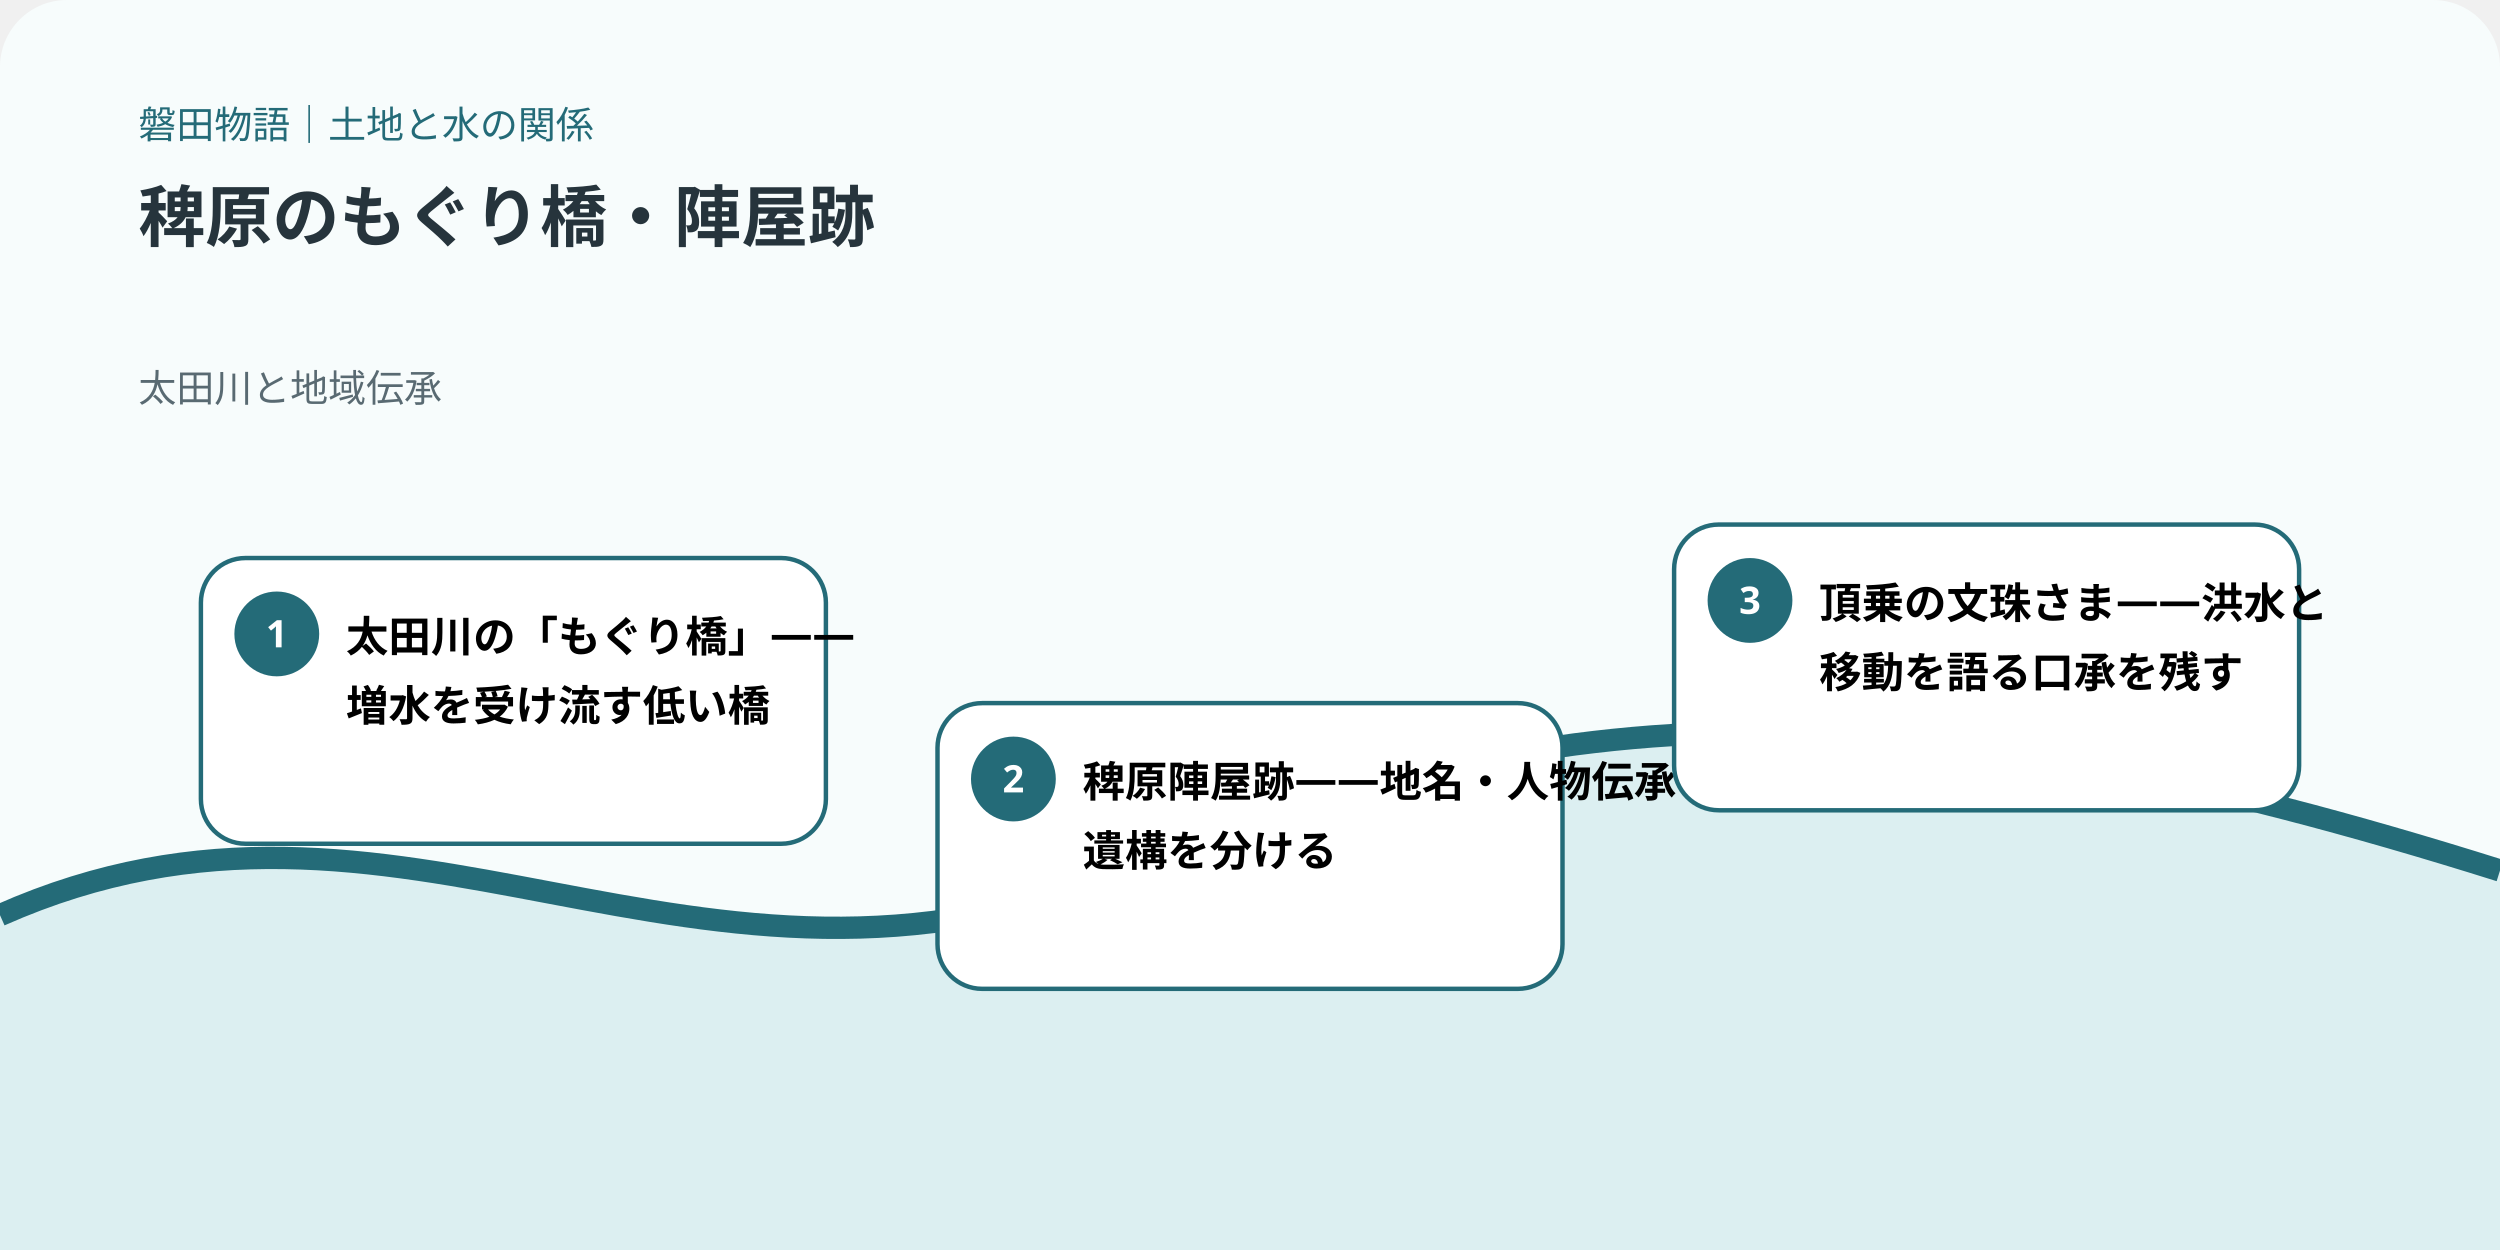
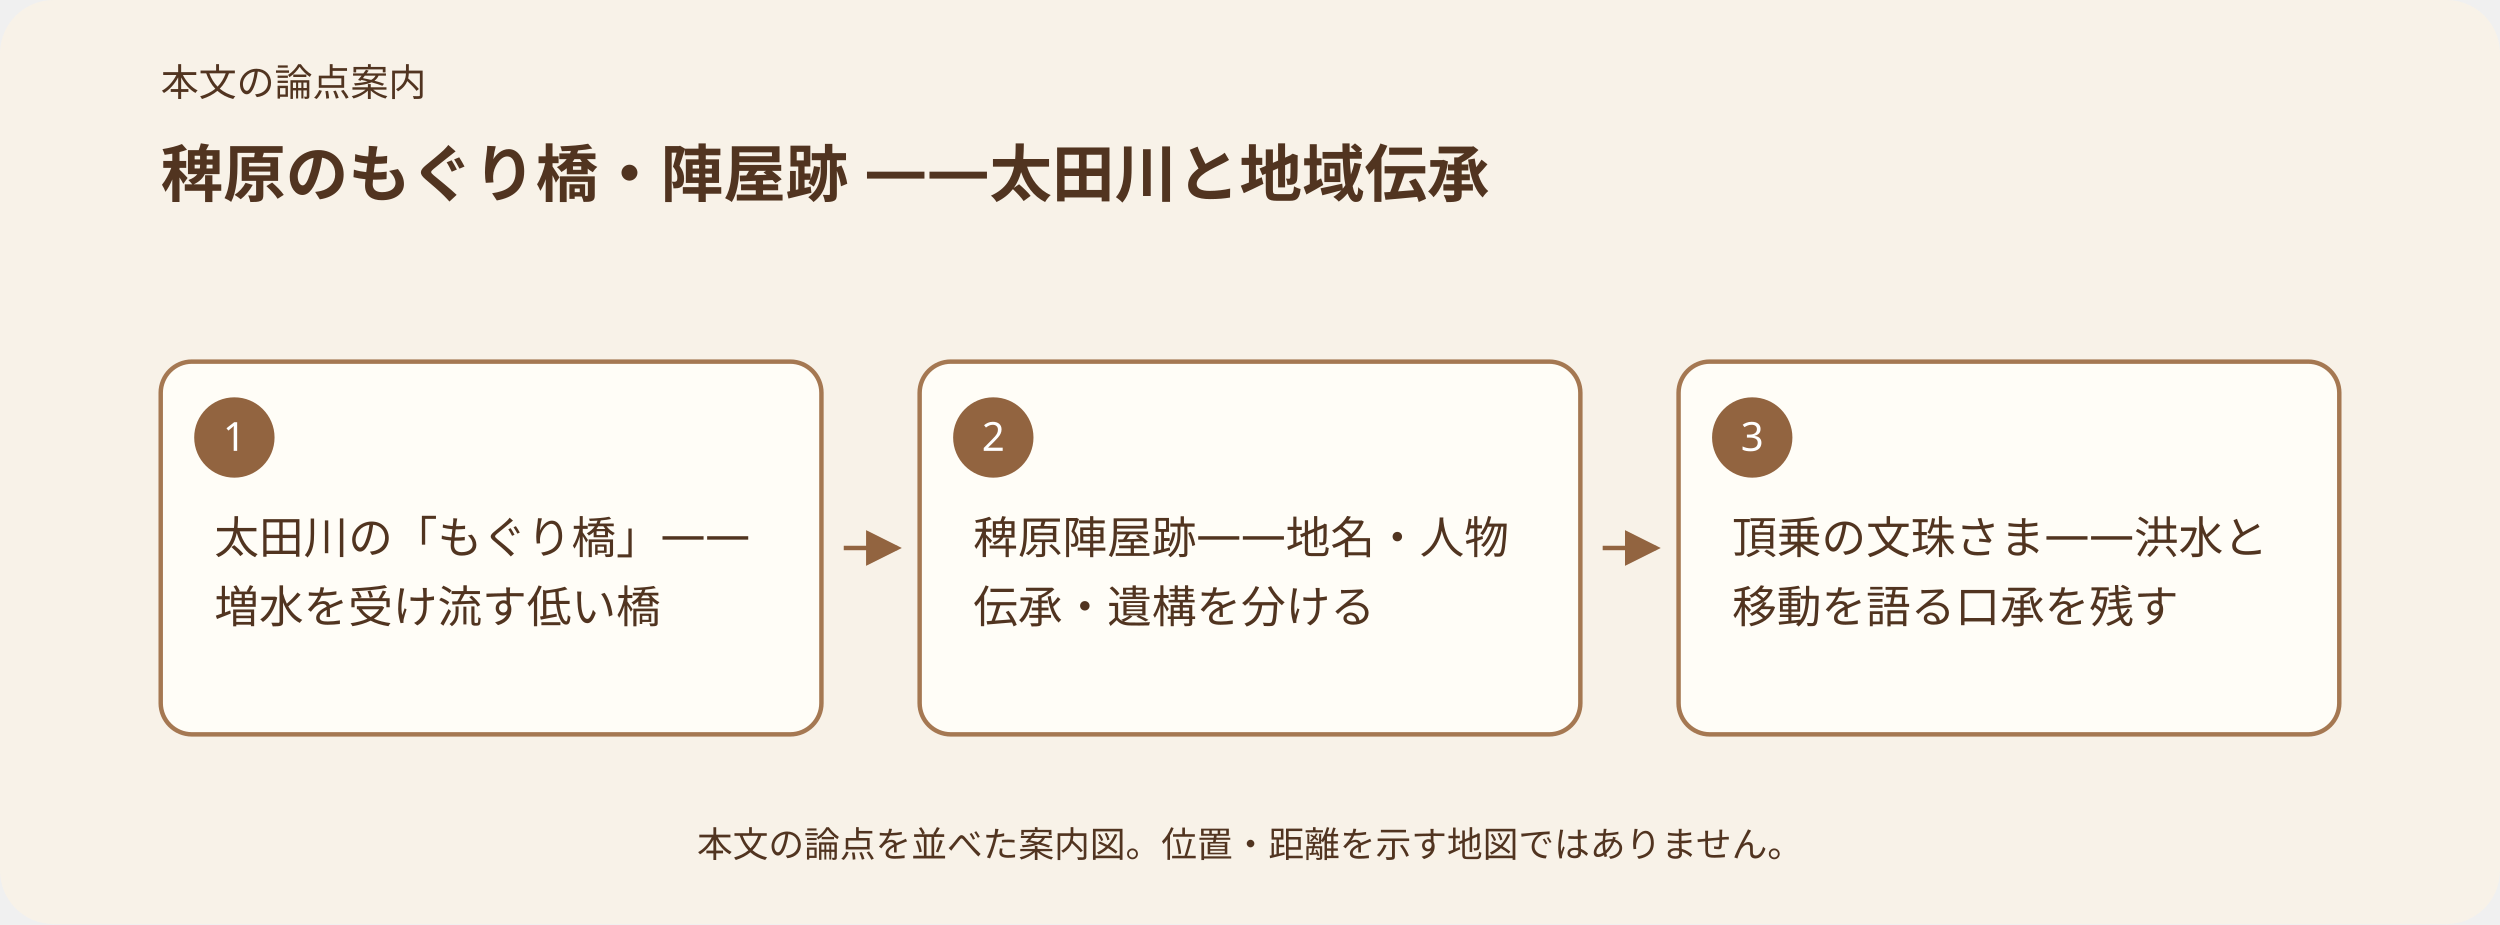
- <svg xmlns="http://www.w3.org/2000/svg" viewBox="0 0 1120 560" role="img" aria-labelledby="title desc">
-   <style>.ttl{font:700 30px "Yu Mincho","Noto Serif JP",serif}.sub{font:500 17px system-ui,sans-serif}.label{font:700 19px "Yu Gothic","Noto Sans JP",sans-serif}.small{font:500 16px system-ui,sans-serif}.num{font:700 17px system-ui,sans-serif;fill:white}</style>
-   <rect width="1120" height="560" rx="30" fill="#f7fcfc" />
-   <text x="62" y="62" class="sub" fill="#246b78">磐田物語｜土地と水の関係</text>
-   <text x="62" y="108" class="ttl" fill="#26343c">稗原のもぐり橋・陣屋跡</text>
-   <text x="62" y="180" class="sub" fill="#596a72">太田川と地域伝承</text>
-   <path d="M0 410 C180 330 310 470 505 390 S850 305 1120 390 V560 H0 Z" fill="#dceff1" />
-   <path d="M0 410 C180 330 310 470 505 390 S850 305 1120 390" fill="none" stroke="#246b78" stroke-width="10" />
-   <rect x="90" y="250" width="280" height="128" rx="20" fill="white" stroke="#246b78" stroke-width="2" />
-   <circle cx="124" cy="284" r="19" fill="#246b78" />
-   <text x="124" y="290" text-anchor="middle" class="num">1</text>
-   <text x="155" y="292" class="label">
-     <tspan x="155" dy="0">太田川の「もぐり橋」――</tspan>
-     <tspan x="155" dy="31">増水を受け流す低い橋</tspan>
-   </text>
-   <rect x="420" y="315" width="280" height="128" rx="20" fill="white" stroke="#246b78" stroke-width="2" />
-   <circle cx="454" cy="349" r="19" fill="#246b78" />
-   <text x="454" y="355" text-anchor="middle" class="num">2</text>
-   <text x="485" y="357" class="label">
-     <tspan x="485" dy="0">稗原陣屋跡――地名・人物伝承・</tspan>
-     <tspan x="485" dy="31">遺構を分ける</tspan>
-   </text>
-   <rect x="750" y="235" width="280" height="128" rx="20" fill="white" stroke="#246b78" stroke-width="2" />
-   <circle cx="784" cy="269" r="19" fill="#246b78" />
-   <text x="784" y="275" text-anchor="middle" class="num">3</text>
-   <text x="815" y="277" class="label">
-     <tspan x="815" dy="0">頂乗の文珠さま――洪水と</tspan>
-     <tspan x="815" dy="31">移動を語る口承を残す</tspan>
-   </text>
+ <svg xmlns="http://www.w3.org/2000/svg" viewBox="0 0 1120 414" width="1120" height="414" role="img" aria-labelledby="A0166-title A0166-desc" data-emaki-repair="A0166">
+   <rect width="1120" height="414" rx="24" fill="#f8f2e8" />
+   <defs>
+     <marker id="A0166-arrow" markerWidth="8" markerHeight="8" refX="7" refY="4" orient="auto">
+       <path d="M0 0L8 4L0 8Z" fill="#926440" />
+     </marker>
+   </defs>
+   <g font-family="Meiryo,sans-serif" fill="#513420">
+     <text x="72" y="43" font-size="17">本文の論点案内</text>
+     <text x="72" y="88" font-size="28" font-weight="700">稗原のもぐり橋・陣屋跡 ――太田川と地域伝承</text>
+     <rect x="72" y="162" width="296" height="167" rx="14" fill="#fffdf7" stroke="#a57852" stroke-width="2" />
+     <circle cx="105" cy="196" r="18" fill="#926440" />
+     <text x="105" y="202" font-size="18" fill="white" text-anchor="middle">1</text>
+     <text x="96" y="248" font-size="20">太田川の「もぐり橋」――</text>
+     <text x="96" y="279" font-size="20">増水を受け流す低い橋</text>
+     <path d="M378 245.5H402" fill="none" stroke="#926440" stroke-width="2" marker-end="url(#A0166-arrow)" />
+     <rect x="412" y="162" width="296" height="167" rx="14" fill="#fffdf7" stroke="#a57852" stroke-width="2" />
+     <circle cx="445" cy="196" r="18" fill="#926440" />
+     <text x="445" y="202" font-size="18" fill="white" text-anchor="middle">2</text>
+     <text x="436" y="248" font-size="20">稗原陣屋跡――地名・人物</text>
+     <text x="436" y="279" font-size="20">伝承・遺構を分ける</text>
+     <path d="M718 245.5H742" fill="none" stroke="#926440" stroke-width="2" marker-end="url(#A0166-arrow)" />
+     <rect x="752" y="162" width="296" height="167" rx="14" fill="#fffdf7" stroke="#a57852" stroke-width="2" />
+     <circle cx="785" cy="196" r="18" fill="#926440" />
+     <text x="785" y="202" font-size="18" fill="white" text-anchor="middle">3</text>
+     <text x="776" y="248" font-size="20">頂乗の文珠さま――洪水と</text>
+     <text x="776" y="279" font-size="20">移動を語る口承を残す</text>
+     <text x="560" y="384" text-anchor="middle" font-size="16">本文の論点を並べた案内図。位置・距離を示す地図ではありません。</text>
+   </g>
</svg>
